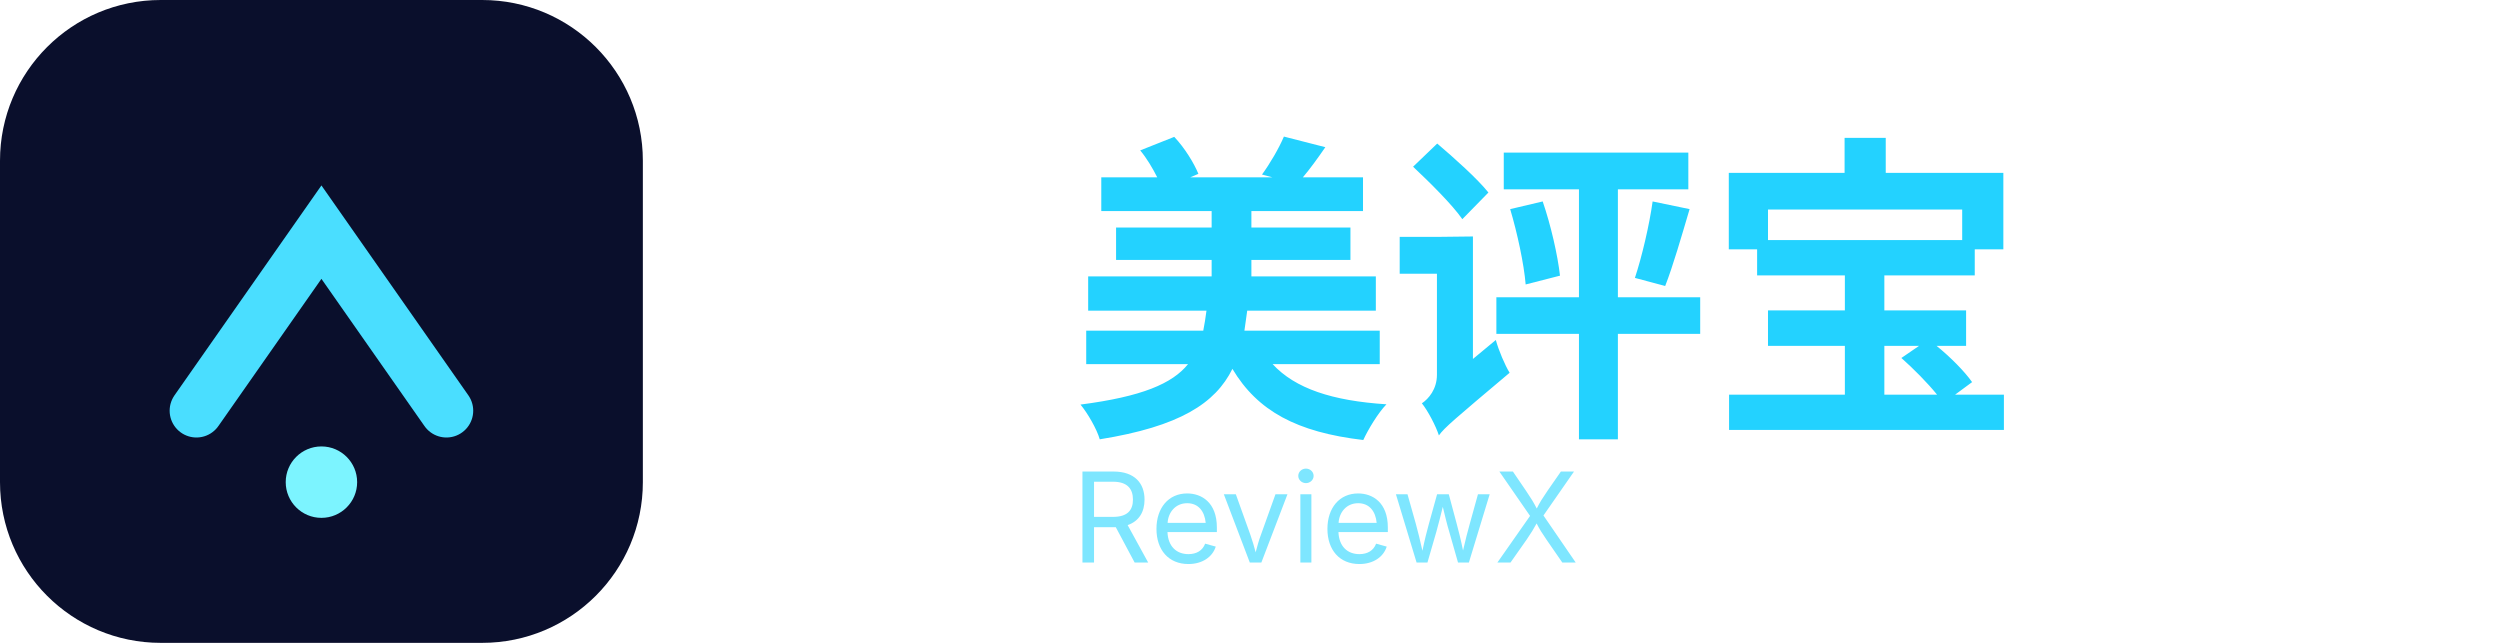
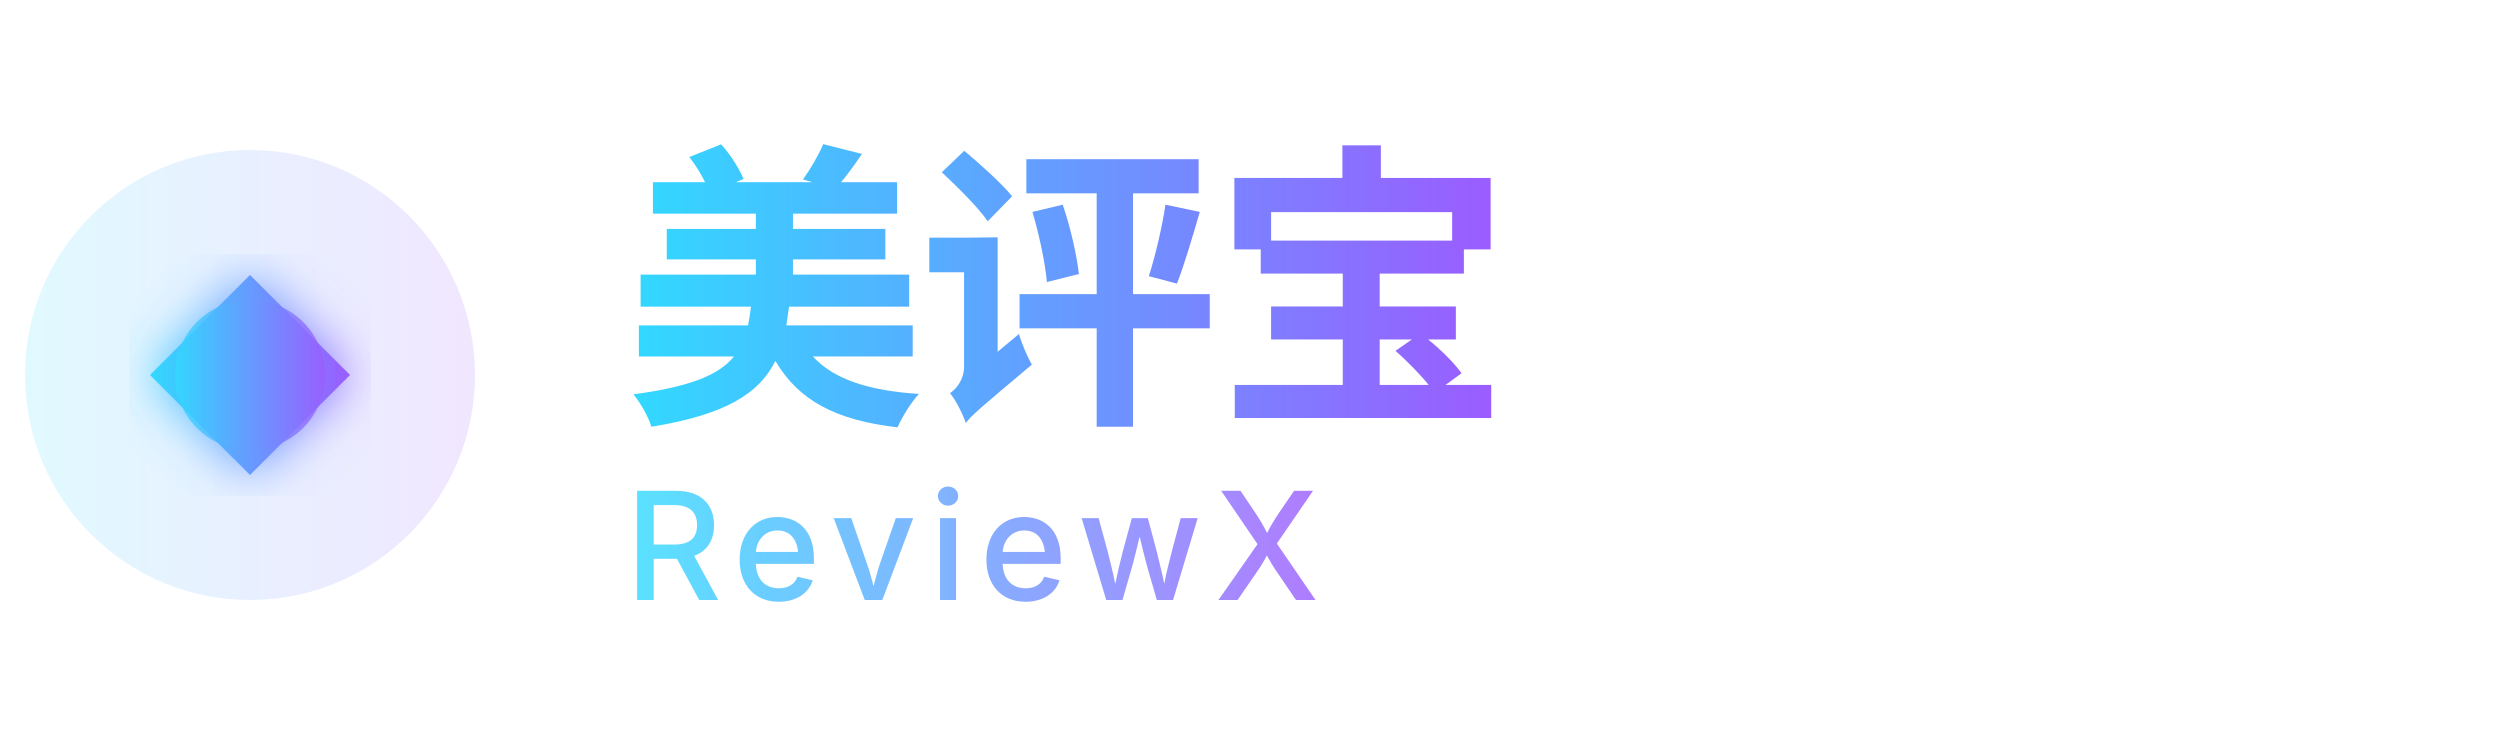
- <svg xmlns="http://www.w3.org/2000/svg" width="280" height="72" viewBox="0 0 280 72">
-   <rect width="72" height="72" rx="18" fill="#0A0F2C" />
-   <path d="M22 46 L36 26 L50 46" stroke="#4ADEFF" stroke-width="6" stroke-linecap="round" fill="none" />
-   <circle cx="36" cy="54" r="4" fill="#7CF4FF" />
-   <text x="120" y="46" font-family="Inter, sans-serif" font-size="36" font-weight="700" letter-spacing="-0.5px" fill="#23D2FF" style="text-shadow: 0 0 8px rgba(64, 224, 255, 0.35);">美评宝</text>
-   <text x="120" y="63" font-family="Inter, sans-serif" font-size="14" font-weight="400" fill="#7EE6FF">ReviewX</text>
+ <svg xmlns="http://www.w3.org/2000/svg" width="200" height="60" viewBox="0 0 200 60">
+   <defs>
+     <linearGradient id="brandGradient" x1="0%" y1="0%" x2="100%" y2="0%">
+       <stop offset="0%" style="stop-color:#31D9FF;stop-opacity:1" />
+       <stop offset="100%" style="stop-color:#9B5CFF;stop-opacity:1" />
+     </linearGradient>
+     <filter id="glow">
+       <feGaussianBlur stdDeviation="2" result="coloredBlur" />
+       <feMerge>
+         <feMergeNode in="coloredBlur" />
+         <feMergeNode in="SourceGraphic" />
+       </feMerge>
+     </filter>
+   </defs>
+   <g transform="translate(0, 10)">
+     <circle cx="20" cy="20" r="18" fill="url(#brandGradient)" opacity="0.15" />
+     <path d="M12 20 L20 12 L28 20 L20 28 Z" fill="url(#brandGradient)" filter="url(#glow)" />
+     <circle cx="20" cy="20" r="6" fill="url(#brandGradient)" opacity="0.8" />
+   </g>
+   <text x="50" y="32" font-family="Inter, 'PingFang SC', sans-serif" font-size="24" font-weight="700" letter-spacing="-0.5px" fill="url(#brandGradient)">
+     美评宝
+   </text>
+   <text x="50" y="48" font-family="Inter, sans-serif" font-size="12" font-weight="500" letter-spacing="1px" fill="url(#brandGradient)" opacity="0.8">
+     ReviewX
+   </text>
</svg>
